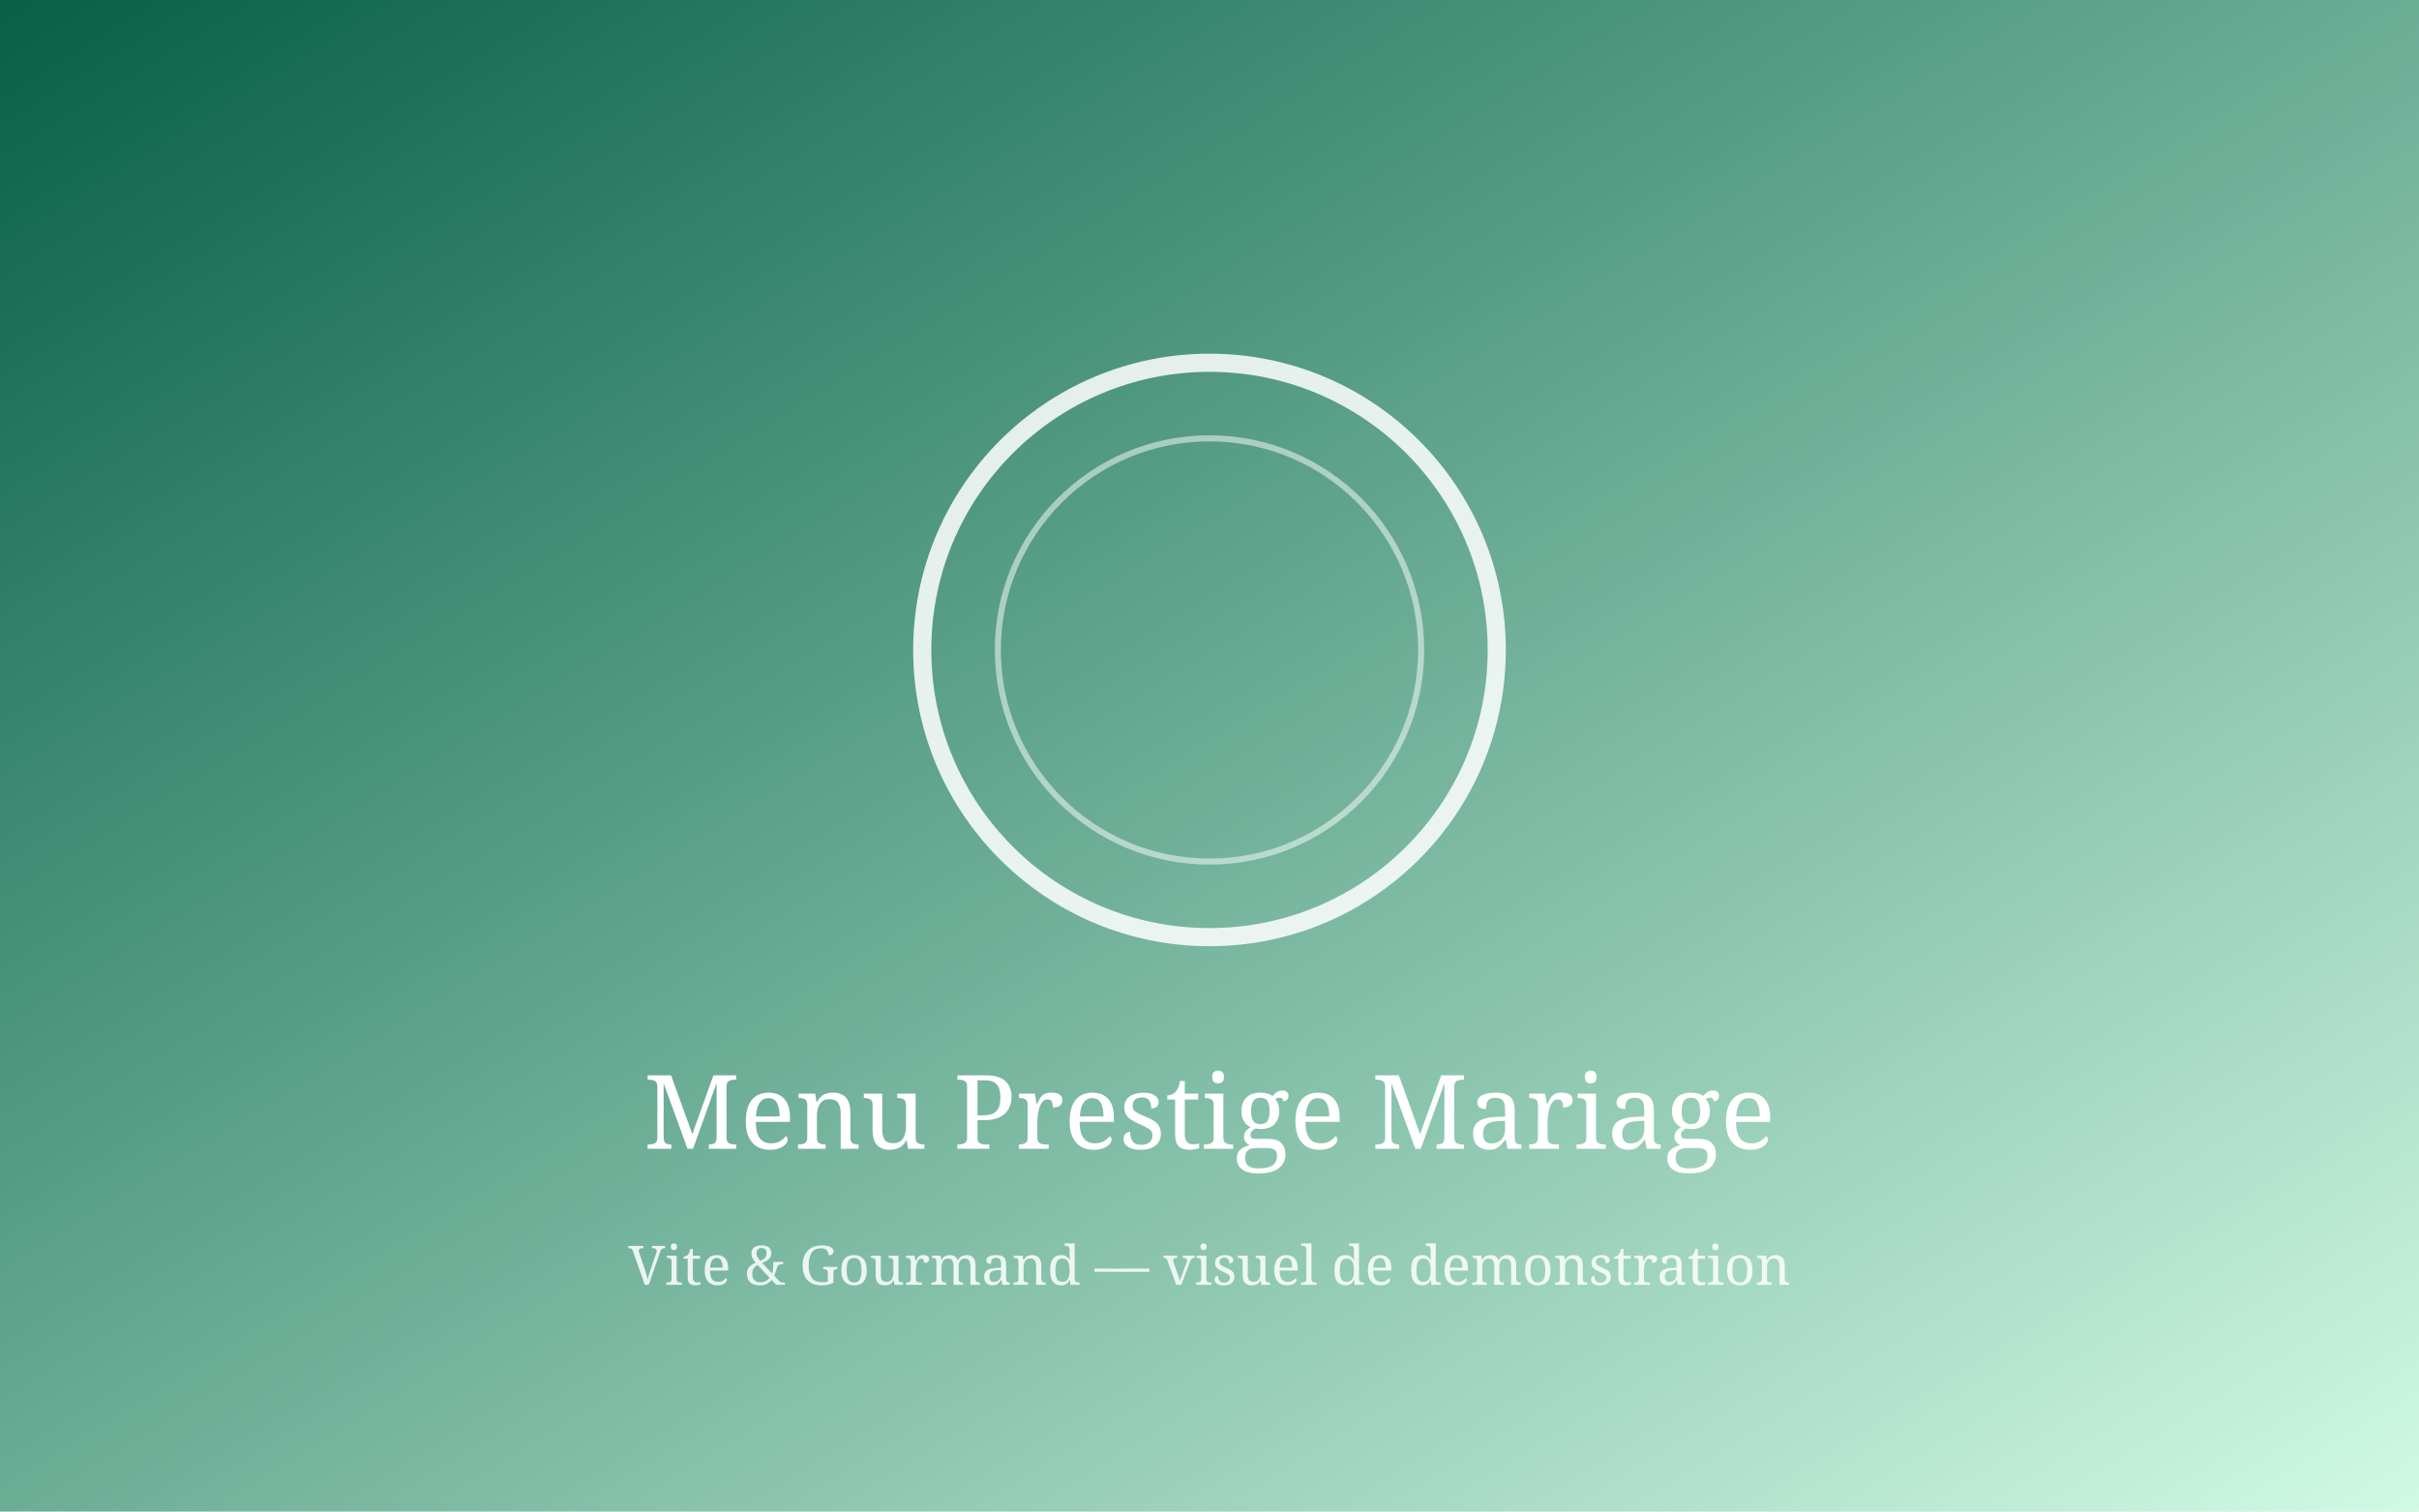
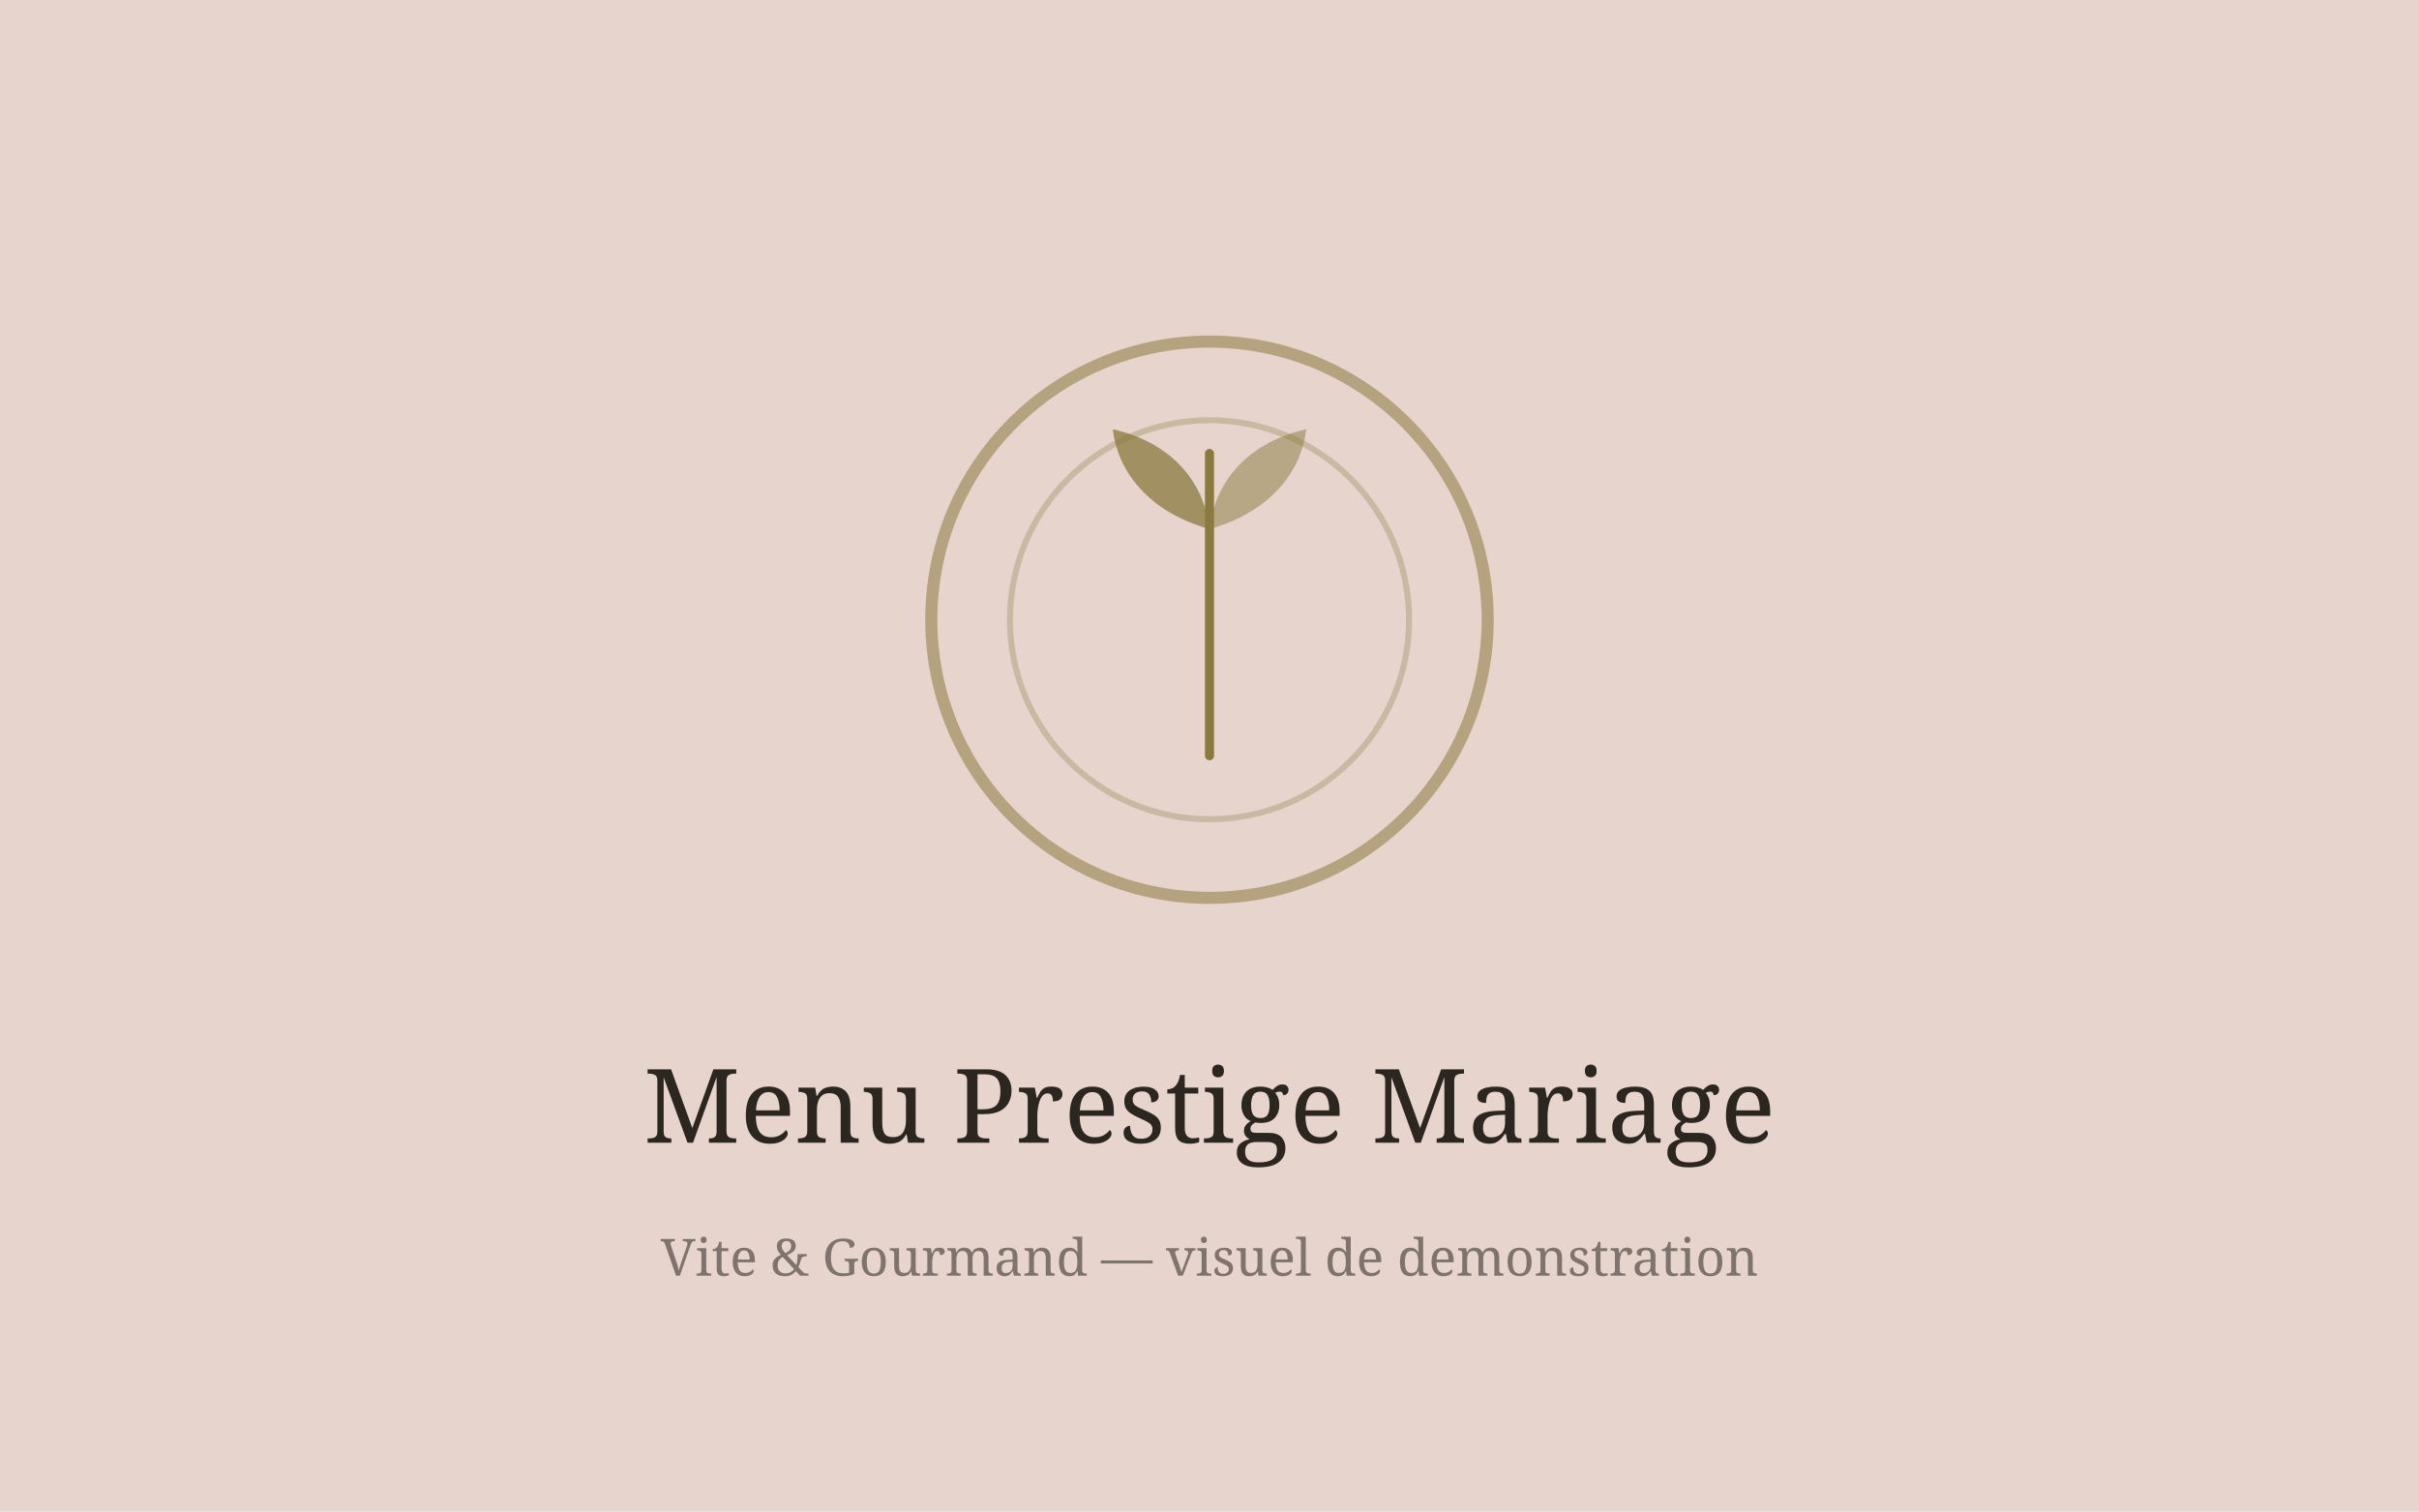
<svg xmlns="http://www.w3.org/2000/svg" width="800" height="500" viewBox="0 0 800 500" role="img">
-   <defs>
-     <linearGradient id="g" x1="0" y1="0" x2="1" y2="1">
-       <stop offset="0%" stop-color="#065f46" />
-       <stop offset="100%" stop-color="#d1fae5" />
-     </linearGradient>
-   </defs>
-   <rect width="800" height="500" fill="url(#g)" />
-   <circle cx="400" cy="215" r="95" fill="none" stroke="#ffffff" stroke-opacity="0.85" stroke-width="6" />
-   <circle cx="400" cy="215" r="70" fill="none" stroke="#ffffff" stroke-opacity="0.5" stroke-width="2" />
-   <text x="400" y="380" text-anchor="middle" font-family="Georgia, serif" font-size="34" fill="#ffffff">Menu Prestige Mariage</text>
-   <text x="400" y="425" text-anchor="middle" font-family="Georgia, serif" font-size="18" fill="#ffffff" fill-opacity="0.85">Vite &amp; Gourmand — visuel de demonstration</text>
+   <rect width="800" height="500" fill="#E6D4CD" />
+   <circle cx="400" cy="205" r="92" fill="none" stroke="#8A7A3E" stroke-opacity="0.55" stroke-width="4" />
+   <circle cx="400" cy="205" r="66" fill="none" stroke="#8A7A3E" stroke-opacity="0.3" stroke-width="2" />
+   <path d="M400 250 C400 205 400 170 400 150" stroke="#8A7A3E" stroke-width="3" stroke-linecap="round" fill="none" />
+   <path d="M400 175 C382 170 370 158 368 142 C386 146 398 158 400 175 Z" fill="#8A7A3E" fill-opacity="0.75" />
+   <path d="M400 175 C418 170 430 158 432 142 C414 146 402 158 400 175 Z" fill="#8A7A3E" fill-opacity="0.5" />
+   <text x="400" y="378" text-anchor="middle" font-family="Georgia, serif" font-size="34" fill="#2B2620">Menu Prestige Mariage</text>
+   <text x="400" y="422" text-anchor="middle" font-family="Georgia, serif" font-size="17" fill="#2B2620" fill-opacity="0.55">Vite &amp; Gourmand — visuel de demonstration</text>
</svg>
